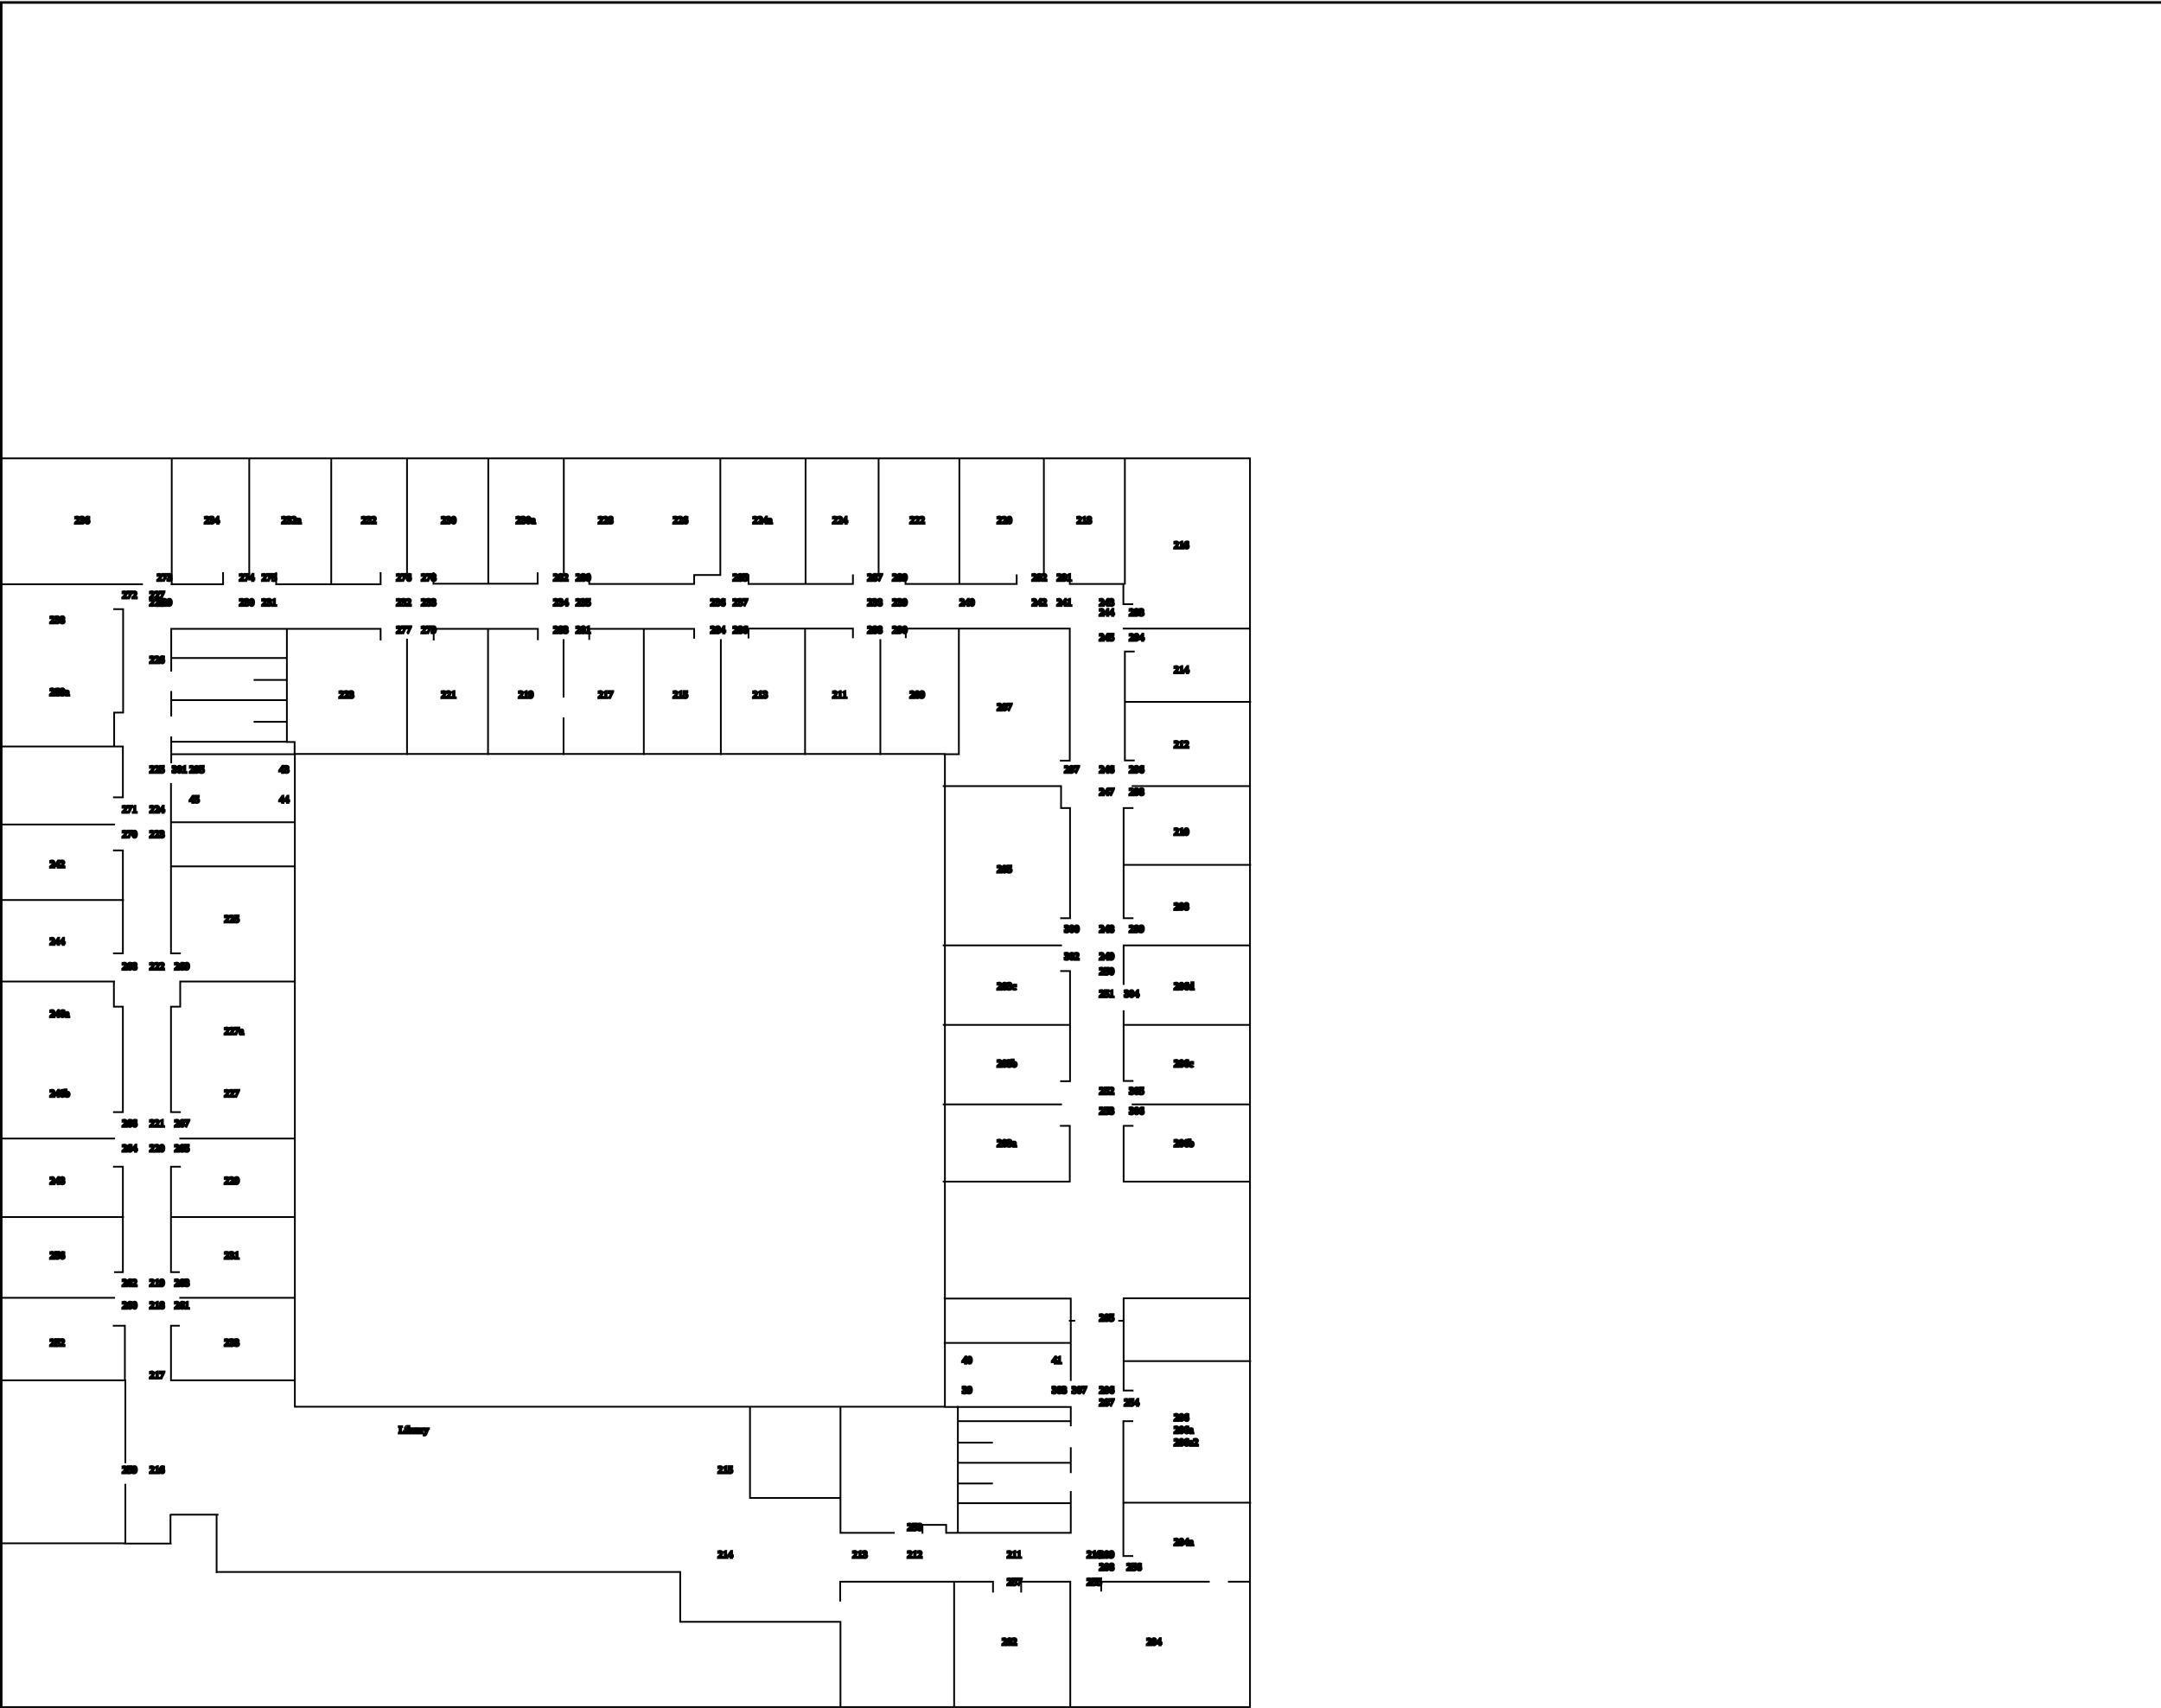
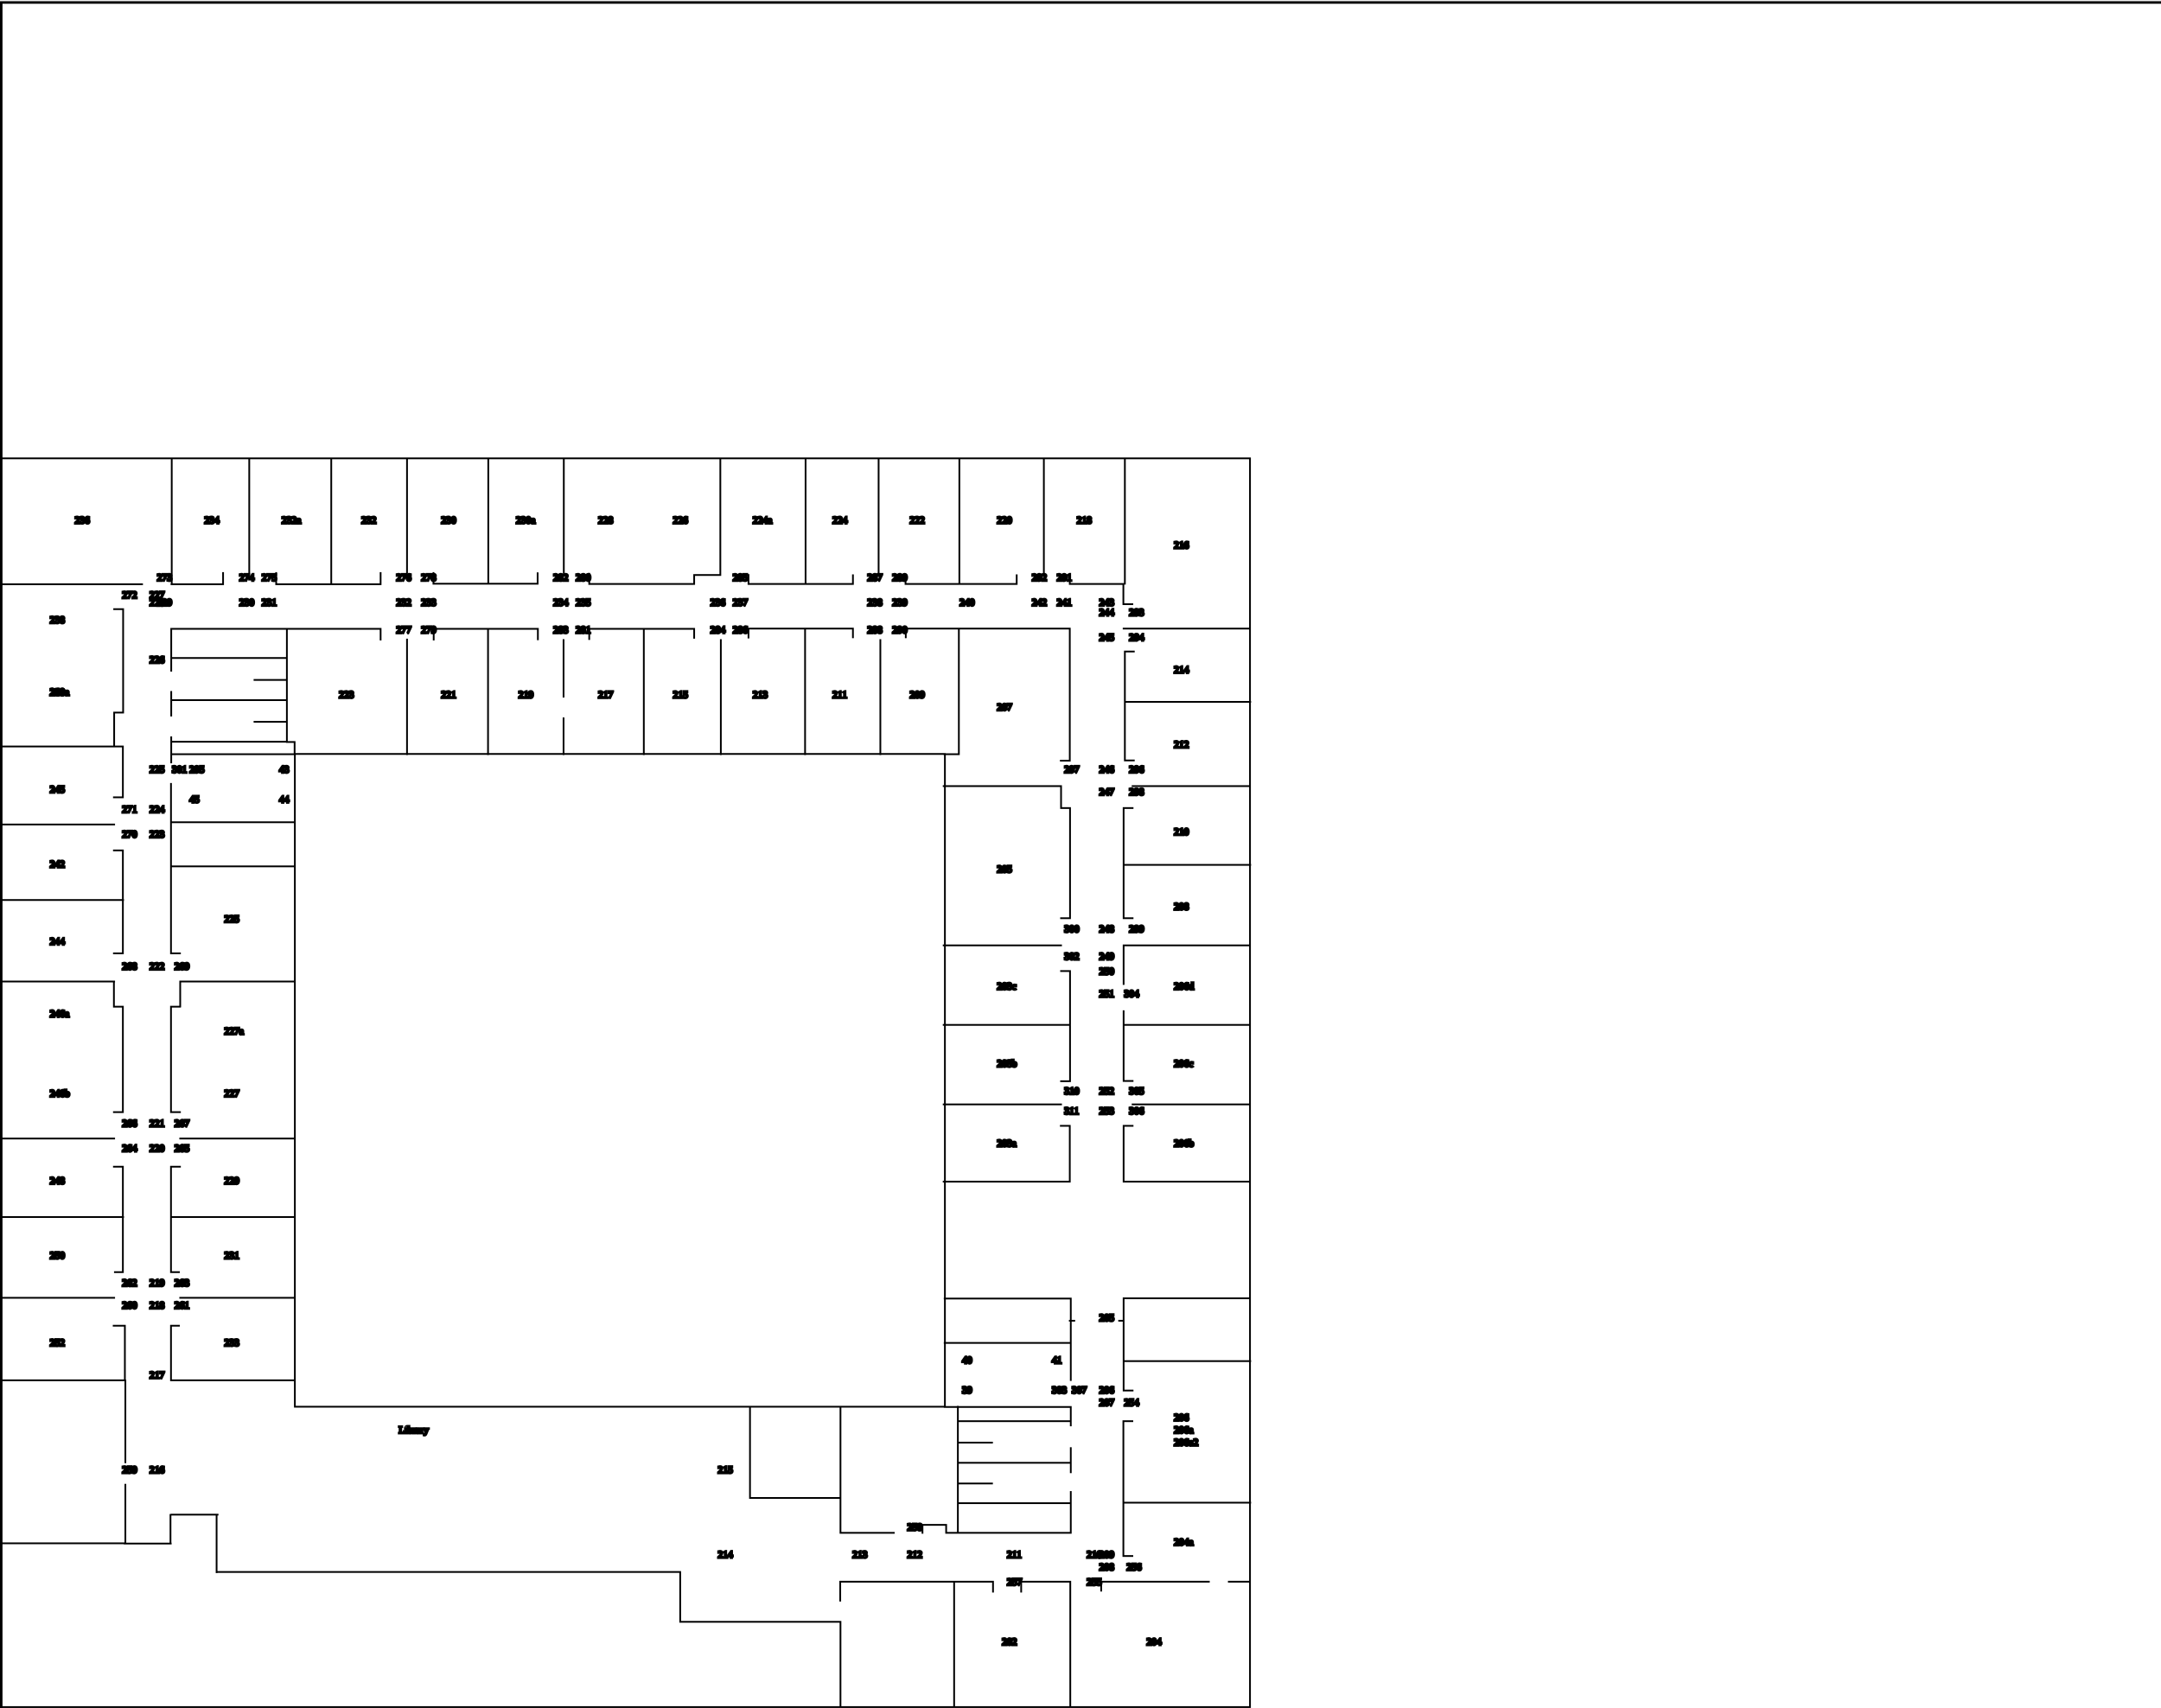
<svg xmlns="http://www.w3.org/2000/svg" width="100%" height="100%" viewBox="0 0 867 685" version="1.1" xml:space="preserve" style="fill-rule: evenodd; stroke: #000000; stroke-linecap: square; font-size: 4px; font-weight: lighter; clip-rule: evenodd; stroke-miterlimit: 1.5">
  <rect x="0.5" y="1" width="100%" height="100%" style="fill: #ffffff" />
  <path d="M 379 521 l 50.6 0 l 0 32.7 m -50.6 -14.9 l 50.6 0 m -45.2 31.4 l 45.2 0 m -45.2 16.7 l 45.2 0 m -45.2 -8.1 l 13.6 0 m -13.6 24.3 l 45.2 0 m -45.2 -7.9 l 13.6 0 m -19 -30.7 l 50.6 0 l 0 7.4 m 0 9.1 l 0 9.7 m 0 7.9 l 0 16.4 l -50 0 l 0 -3.2 l -9.5 0 l 0 3.2 m -319.8 4.2 l -50.3 0 m 68.8 -11.5 l 18.5 0 m -18.5 -373.3 l 20.7 0 l 0 -4.5 m 21.3 0 l 0 4.5 l 41.9 0 l 0 -4.5 m -34.6 163.9 l -45.8 0 l 0 10 m 45.8 53 l -45.8 0 m 45.8 63.9 l -45.8 0 m 45.8 -173.1 l -49.4 0 m 49.4 -17.7 l -49.4 0 m 49.4 -27.3 l -49.4 0 m 49.4 251.2 l -49.4 0 m 284.5 -251.2 l 0 -45.8 m -0.7 -27 l 0 -45.8 m 66.3 45.8 l 0 -45.7 m -192.6 45.7 l 0 -45.8 m -62.9 45.8 l 0 -45.8 m -63.3 45.8 l 0 -45.8 m 189.2 118.6 l 0 -45.8 m -63.1 45.8 l 0 -14.4 m 0 -8.7 l 0 -22.7 m 96.9 45.8 l 0 -50.3 m 55.9 50.3 l 5.8 0 l 0 -50.3 m -126.4 50.3 l 0 -50.3 m -62.5 50.3 l 0 -50.3 m -77.6 50.3 l 0 -4.9 l -3.1 0 l 0 -45.4 m -46.3 11.7 l 46.3 0 m -46.3 16.9 l 46.3 0 m -13 -8.1 l 13 0 m -46.3 24.8 l 46.3 0 m -13 -8 l 13 0 m 80.8 -55.4 l 0 -50.3 m -63 50.3 l 0 -50.3 m -64 50.5 l 0 -50.5 m 310.2 337 l 0 43.5 l -260.8 0 l 0 -261.9 l 260.8 0 l 0 218.4 Z m -55.9 -286.7 l 0 -50.3 m 61.7 50.3 l 0 -50.3 m 66.4 50.3 l 0 -50.2 m 3.6 77.4 l -3.6 0 l 0 43.7 l 3.6 0 m -3.6 -23.5 l 50.3 0 m -50.3 65.4 l 50.3 0 m -50.3 255.9 l 50.3 0 m -50.3 -56.8 l 50.3 0 m -501.6 -311.7 l 57 0 m -57 126.7 l 49.4 0 m -49.4 127.2 l 49.4 0 m 19.4 0 l 49.4 0 m -118.2 -31.5 l 45.8 0 m -45.8 63.9 l 45.8 0 m -45.8 -126.9 l 45.8 0 m -45.8 -63 l 45.8 0 m 4.5 288.4 l 0 -23.5 m 0 -41.8 l 0 32.8 m 451.2 -402.8 l 0 501 l -501.6 0 l 0 -501 l 501.6 0 Z m -164.3 466.8 l 0 34.2 m 47.1 -120.5 l 0 50.6 m -47.1 -50.6 l 0 50.6 l 21.4 0 m 24.2 19.6 l 0 50.3 m -383 -131.1 l 50.3 0 l 0 -21.9 l -4.5 0 m 352.8 106.7 l 0 -4 l -61.3 0 l 0 7.6 m 92.3 42.7 l 0 -50.3 l -19.7 0 l 0 4 m -341.1 -84.8 l 0 -21.9 l 3.2 0 m 0 -21.5 l -3.2 0 l 0 -42.3 l 3.6 0 m -26.1 42.3 l 3.2 0 l 0 -42.3 l -3.6 0 m 26.5 -21.9 l -3.6 0 l 0 -42.3 l 3.6 0 m -26.5 42.3 l 3.6 0 l 0 -42.3 l -3.6 0 l 0 -10 m 26.5 -11.4 l -3.6 0 l 0 -68 m -22.9 68 l 3.6 0 l 0 -41.3 l -3.6 0 m 0 -21.3 l 3.6 0 l 0 -20.4 l -49.4 0 m 45.9 0 l 0 -13.6 l 3.6 0 l 0 -41.5 l -3.6 0 m 22.9 61.5 l 0 -10.1 m 0 -8.7 l 0 -9.5 m 0 -8.5 l 0 -16.8 l 84 0 l 0 4.3 m 10.6 46 l 0 -46 m 10.7 0 l 0 -4.3 l 41.8 0 l 0 4.2 m -41.9 -26.6 l 0 4.3 l 41.8 0 l 0 -4.2 m 20.7 26.4 l 0 -4.1 l 42.1 0 l 0 3.6 m -42.1 -25.7 l 0 4.1 l 42.1 0 l 0 -3.6 l 10.5 0 l 0 -46.8 m 212.2 131.5 l -46.8 0 m 46.8 127.7 l -46.8 0 m 46.8 -31.9 l -50.3 0 m -25.2 -87 l 0 -8.8 l -47.1 0 m 47.1 63.9 l -47.1 0 m 50.6 31.9 l -50.6 0 m 47.1 31.9 l -47.1 0 m 75.8 -74.7 l -3.6 0 l 0 -44.2 l 3.6 0 m -28.7 44.2 l 3.6 0 l 0 -44.2 l -3.6 0 m 0 109.6 l 3.6 0 l 0 -44.2 l -3.6 0 m -47.1 84.5 l 50.6 0 l 0 -22.4 l -3.6 0 m 75.5 22.4 l -50.3 0 l 0 -22.4 l 3.6 0 m 0 -18 l -3.6 0 l 0 -28 m 0 -10.9 l 0 -15.5 l 50.3 0 m -50.3 -127.1 l 50.3 0 m -200.8 3.6 l 0 -3.6 l 41.9 0 l 0 3.5 m -41.9 -25 l 0 3.6 l 41.9 0 l 0 -3.5 m 21.1 -0.1 l 0 3.6 l 44.6 0 l 0 -3.5 m 21.3 -0.1 l 0 3.6 l 21.5 0 l 0 8.1 l 3.6 0 m -12.5 395.8 l 0 -3.6 l 43.2 0 m 8 0 l 8.1 0 m -46.8 -10.3 l -3.6 0 l 0 -54.1 l 3.6 0 m 46.8 -49.3 l -50.3 0 l 0 37 l 3.6 0 m -91 -302.2 l 0 -3.5 l 65.8 0 l 0 53 l -3.6 0 m 5.4 224.7 l -1.8 0 m 21.6 0 l -1.8 0 m -112.1 120.8 l -64 0 m 64 -49.7 l -36 0 m 0 0 l 0 -36.6 m -28 86.3 l 0 -20 m -186 0 l 186 0 m -204.5 -22.9 l 0 11.5 m 18.5 -11.5 l 0 11.5 m 0 0 l 0 11.5 m -36.9 -11.5 l 18.5 0" style="fill: none; stroke: #000000; stroke-width: 0.7px" />
  <text x="441" y="530">205</text>
  <text x="441" y="559">206</text>
  <text x="441" y="564">207</text>
  <text x="441" y="630">208</text>
  <text x="441" y="625">209</text>
  <text x="436" y="625">210</text>
  <text x="404" y="625">211</text>
  <text x="364" y="625">212</text>
  <text x="342" y="625">213</text>
  <text x="288" y="625">214</text>
  <text x="288" y="591">215</text>
  <text x="60" y="591">216</text>
  <text x="60" y="553">217</text>
  <text x="60" y="525">218</text>
  <text x="60" y="516">219</text>
  <text x="60" y="462">220</text>
  <text x="60" y="452">221</text>
  <text x="60" y="389">222</text>
  <text x="60" y="336">223</text>
  <text x="60" y="326">224</text>
  <text x="60" y="310">225</text>
  <text x="60" y="266">226</text>
  <text x="60" y="240">227</text>
  <text x="60" y="243">228</text>
  <text x="63" y="243">229</text>
  <text x="96" y="243">230</text>
  <text x="105" y="243">231</text>
  <text x="159" y="243">232</text>
  <text x="169" y="243">233</text>
  <text x="222" y="243">234</text>
  <text x="231" y="243">235</text>
  <text x="285" y="243">236</text>
  <text x="294" y="243">237</text>
  <text x="348" y="243">238</text>
  <text x="358" y="243">239</text>
  <text x="385" y="243">240</text>
  <text x="424" y="243">241</text>
  <text x="414" y="243">242</text>
  <text x="441" y="243">243</text>
  <text x="441" y="247">244</text>
  <text x="441" y="257">245</text>
  <text x="441" y="310">246</text>
  <text x="441" y="319">247</text>
  <text x="441" y="374">248</text>
  <text x="441" y="385">249</text>
  <text x="441" y="391">250</text>
  <text x="441" y="400">251</text>
  <text x="441" y="439">252</text>
  <text x="441" y="447">253</text>
  <text x="451" y="564">254</text>
  <text x="436" y="636">255</text>
  <text x="452" y="630">256</text>
  <text x="404" y="636">257</text>
  <text x="364" y="614">258</text>
  <text x="49" y="591">259</text>
  <text x="49" y="525">260</text>
  <text x="70" y="525">261</text>
  <text x="49" y="516">262</text>
  <text x="70" y="516">263</text>
  <text x="49" y="462">264</text>
  <text x="70" y="462">265</text>
  <text x="49" y="452">266</text>
  <text x="70" y="452">267</text>
  <text x="49" y="389">268</text>
  <text x="70" y="389">269</text>
  <text x="49" y="336">270</text>
  <text x="49" y="326">271</text>
  <text x="49" y="240">272</text>
  <text x="63" y="233">273</text>
  <text x="96" y="233">274</text>
  <text x="105" y="233">275</text>
  <text x="159" y="233">276</text>
  <text x="159" y="254">277</text>
  <text x="169" y="233">278</text>
  <text x="169" y="254">279</text>
  <text x="231" y="233">280</text>
  <text x="231" y="254">281</text>
  <text x="222" y="233">282</text>
  <text x="222" y="254">283</text>
  <text x="285" y="254">284</text>
  <text x="294" y="233">285</text>
  <text x="294" y="254">286</text>
  <text x="348" y="233">287</text>
  <text x="348" y="254">288</text>
  <text x="358" y="233">289</text>
  <text x="358" y="254">290</text>
  <text x="424" y="233">291</text>
  <text x="414" y="233">292</text>
  <text x="453" y="247">293</text>
  <text x="453" y="257">294</text>
  <text x="453" y="310">296</text>
  <text x="427" y="310">297</text>
  <text x="453" y="319">298</text>
  <text x="453" y="374">299</text>
  <text x="427" y="374">300</text>
  <text x="427" y="385">302</text>
  <text x="451" y="400">304</text>
  <text x="453" y="439">305</text>
  <text x="453" y="447">306</text>
+   <text x="427" y="439">310</text>
+   <text x="427" y="447">311</text>
  <text x="430" y="559">307</text>
  <text x="422" y="559">303</text>
  <text x="69" y="310">301</text>
  <text x="76" y="310">295</text>
  <text x="386" y="559">39</text>
  <text x="386" y="547">40</text>
  <text x="422" y="547">41</text>
  <text x="112" y="310">43</text>
  <text x="112" y="322">44</text>
  <text x="76" y="322">45</text>
  <text x="400" y="460">203a</text>
  <text x="400" y="428">203b</text>
  <text x="400" y="397">203c</text>
  <text x="400" y="350">205</text>
  <text x="400" y="285">207</text>
  <text x="471" y="460">206b</text>
  <text x="471" y="428">206c</text>
  <text x="471" y="397">206d</text>
  <text x="471" y="365">208</text>
  <text x="471" y="335">210</text>
  <text x="471" y="300">212</text>
  <text x="471" y="270">214</text>
  <text x="471" y="220">216</text>
  <text x="432" y="210">218</text>
  <text x="400" y="210">220</text>
  <text x="365" y="210">222</text>
  <text x="334" y="210">224</text>
  <text x="302" y="210">224a</text>
  <text x="270" y="210">226</text>
  <text x="240" y="210">228</text>
  <text x="207" y="210">230a</text>
  <text x="177" y="210">230</text>
  <text x="145" y="210">232</text>
  <text x="113" y="210">232a</text>
  <text x="82" y="210">234</text>
  <text x="30" y="210">236</text>
  <text x="20" y="250">238</text>
  <text x="20" y="279">238a</text>
  <text x="20" y="279">240</text>
  <text x="20" y="348">242</text>
+   <text x="20" y="318">245</text>
  <text x="20" y="379">244</text>
  <text x="20" y="408">246a</text>
  <text x="20" y="440">246b</text>
  <text x="20" y="475">248</text>
-   <text x="20" y="505">256</text>
+   <text x="20" y="505">250</text>
  <text x="20" y="540">252</text>
  <text x="365" y="280">209</text>
  <text x="334" y="280">211</text>
  <text x="302" y="280">213</text>
  <text x="270" y="280">215</text>
  <text x="240" y="280">217</text>
  <text x="208" y="280">219</text>
  <text x="177" y="280">221</text>
  <text x="136" y="280">223</text>
  <text x="90" y="370">225</text>
  <text x="90" y="440">227</text>
  <text x="90" y="415">227a</text>
  <text x="90" y="475">229</text>
  <text x="90" y="505">231</text>
  <text x="90" y="540">233</text>
  <text x="471" y="570">206</text>
  <text x="471" y="575">206a</text>
  <text x="471" y="580">206a2</text>
  <text x="471" y="620">204a</text>
  <text x="460" y="660">204</text>
  <text x="402" y="660">202</text>
  <text x="160" y="575">Library</text>
</svg>
